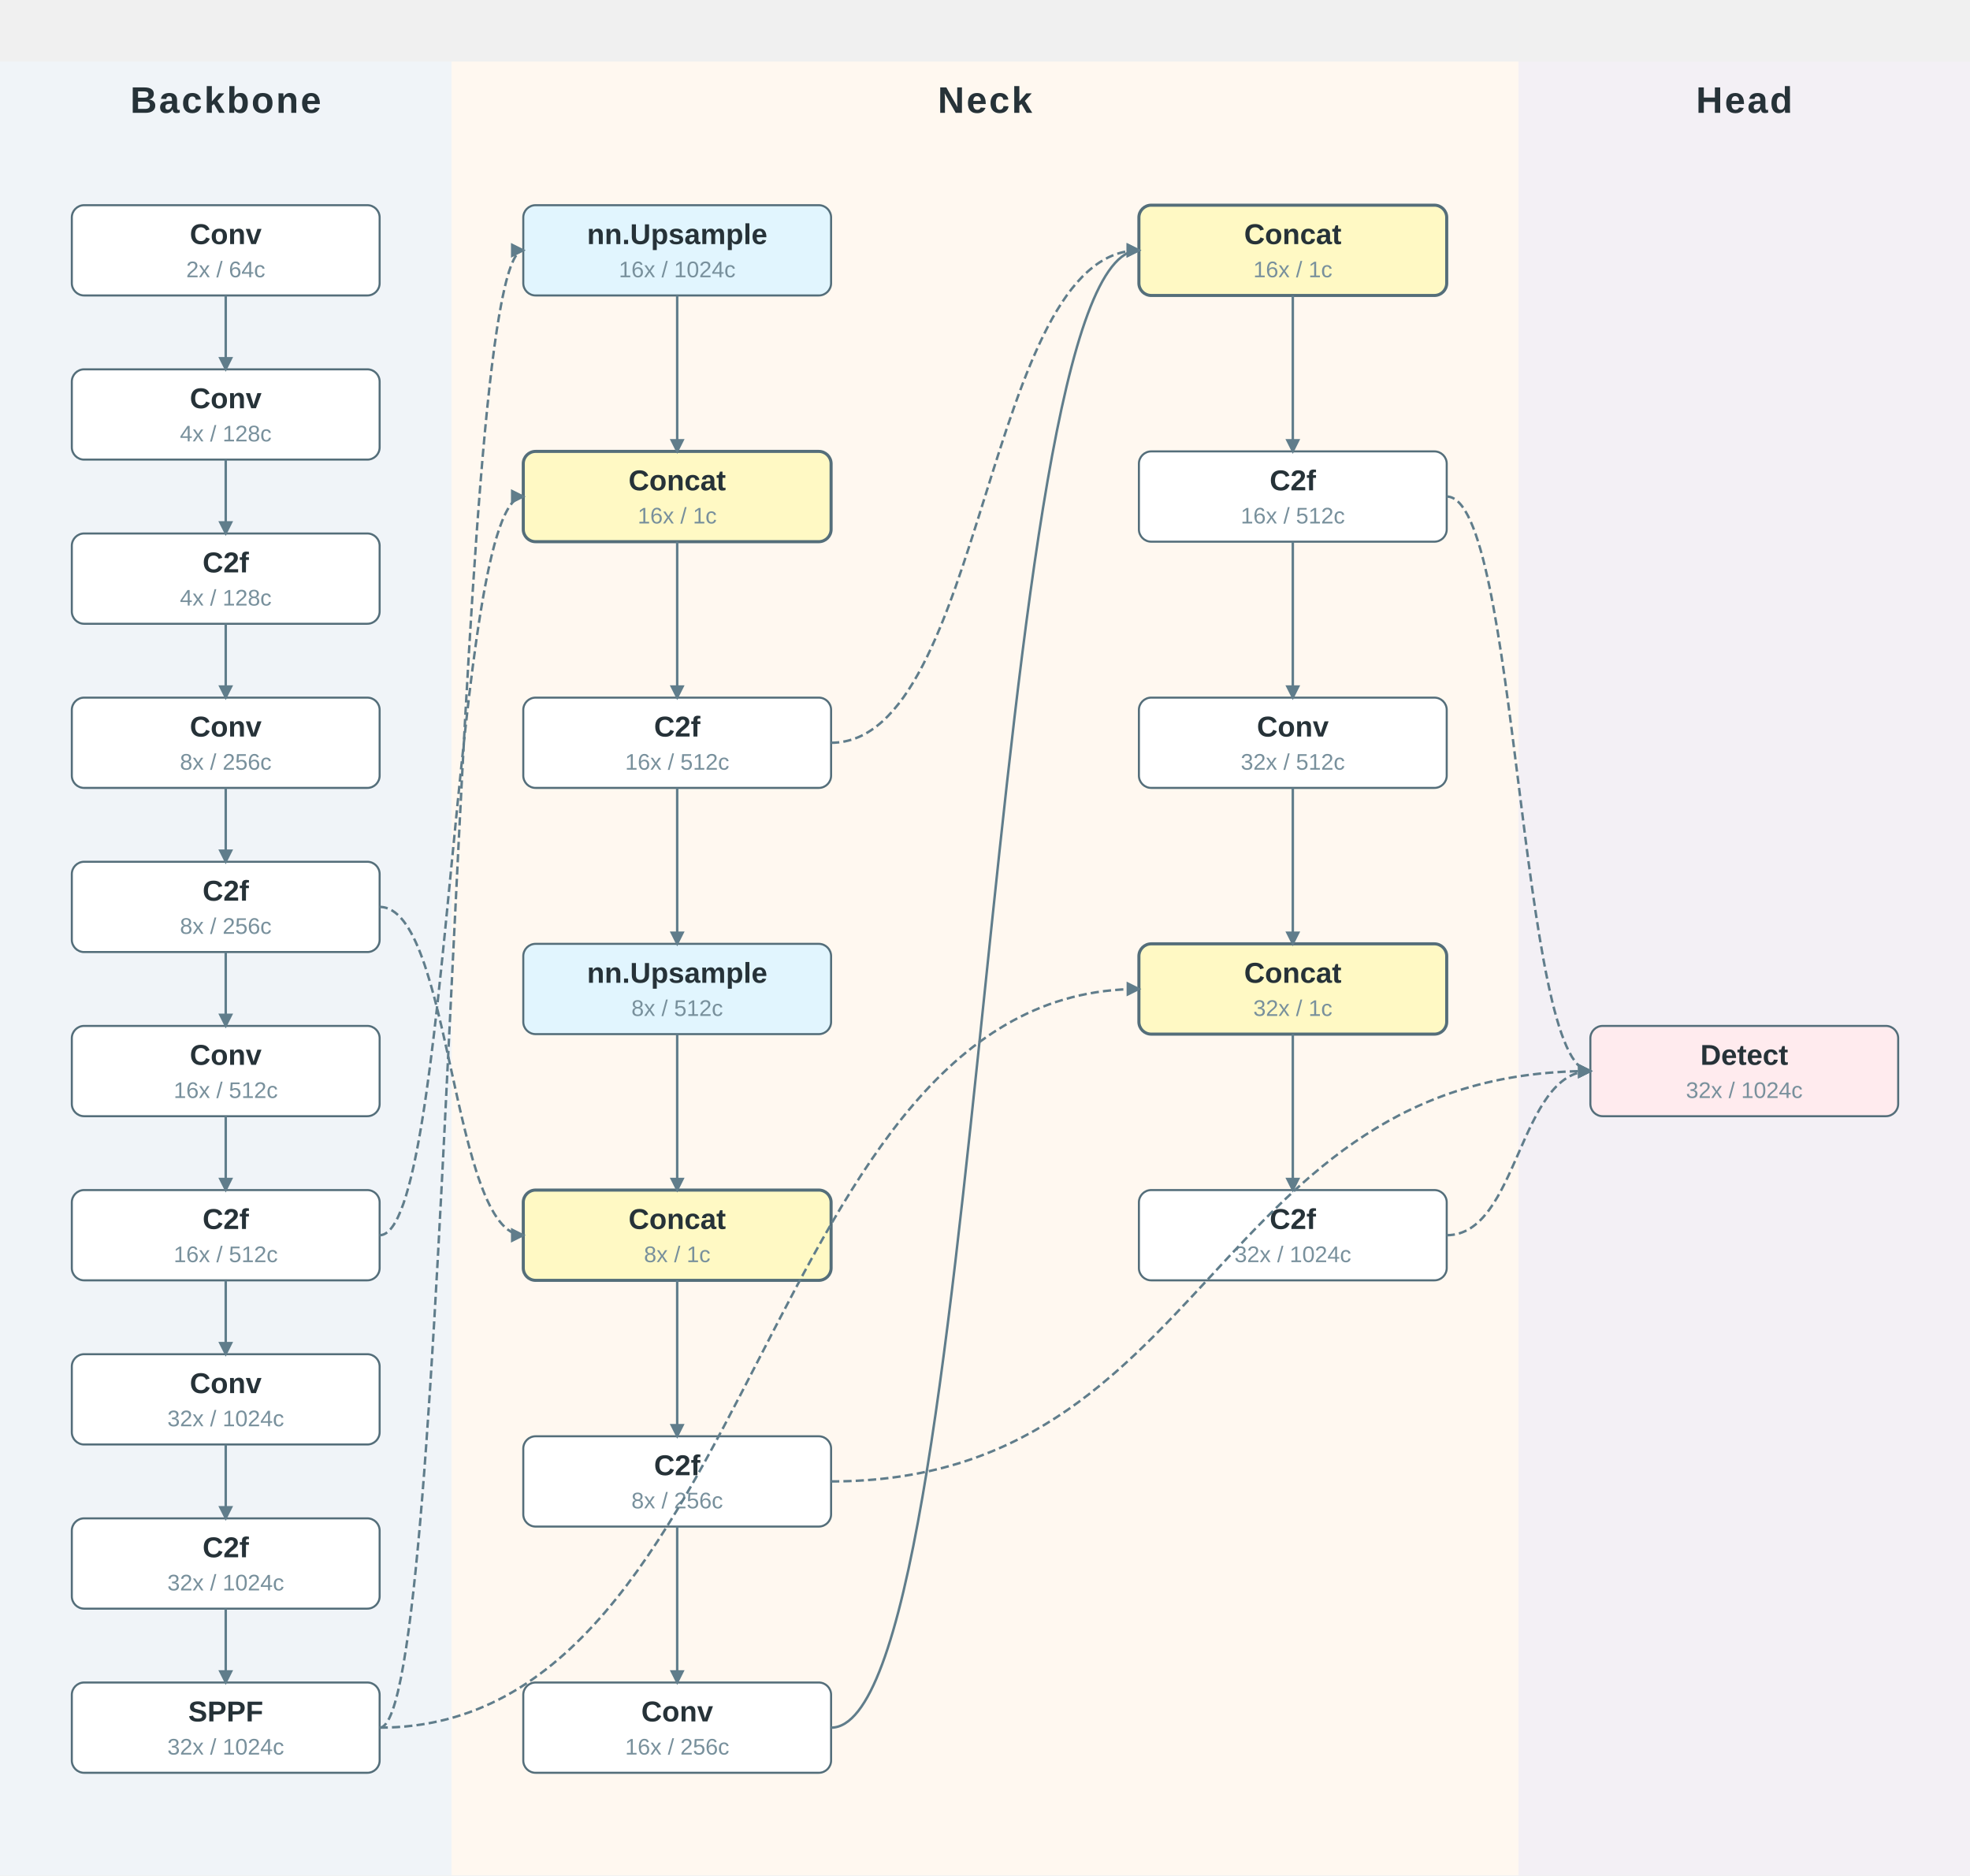
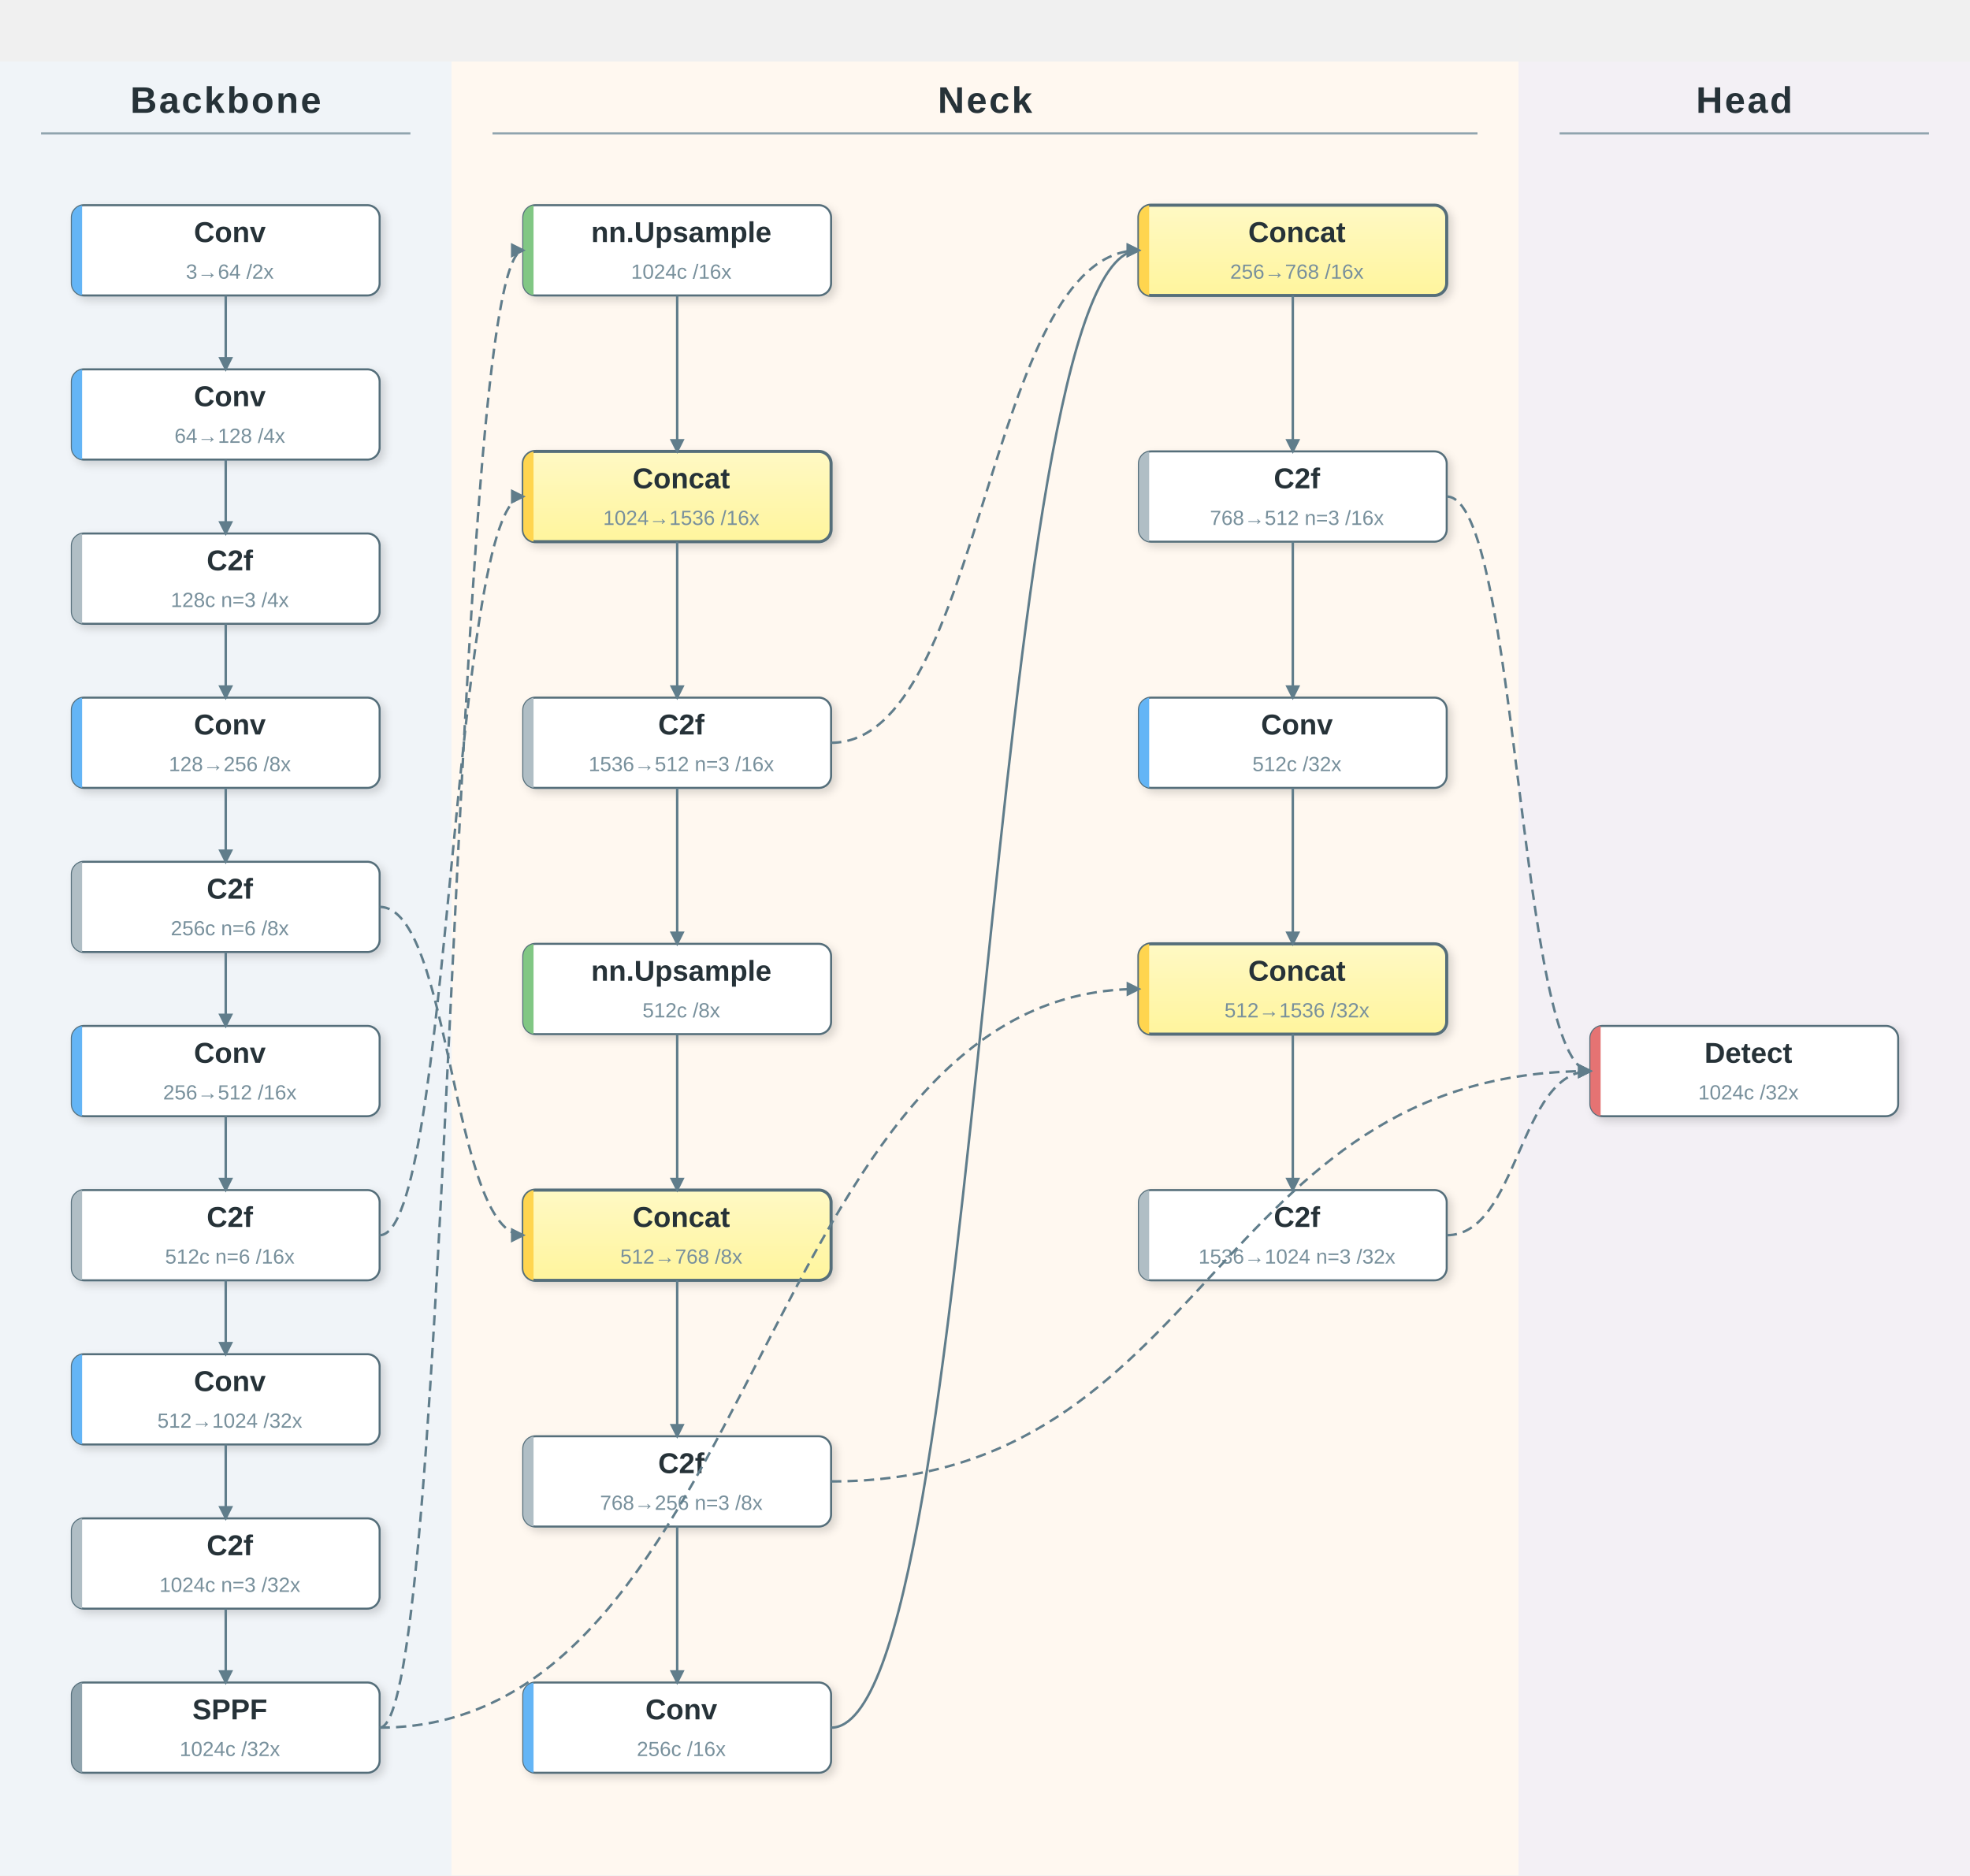
<svg xmlns="http://www.w3.org/2000/svg" viewBox="0 0 960 914">
  <style>
            text { font-family: "Arial, sans-serif"; }
        </style>
  <defs>
+     <filter id="shadow" x="-20%" y="-20%" width="150%" height="150%">
+       <feGaussianBlur in="SourceAlpha" stdDeviation="2" />
+       <feOffset dx="2" dy="2" result="offsetblur" />
+       <feComponentTransfer>
+         <feFuncA type="linear" slope="0.15" />
+       </feComponentTransfer>
+       <feMerge>
+         <feMergeNode />
+         <feMergeNode in="SourceGraphic" />
+       </feMerge>
+     </filter>
    <marker id="arrow" markerWidth="6" markerHeight="6" refX="5" refY="3" orient="auto" markerUnits="strokeWidth">
      <path d="M0,0 L0,6 L6,3 z" fill="#607D8B" />
    </marker>
+     <linearGradient id="grad_bb" x1="0%" y1="0%" x2="0%" y2="100%">
+       <stop offset="0%" style="stop-color:#FFFFFF;stop-opacity:1" />
+       <stop offset="100%" style="stop-color:#FFFFFF;stop-opacity:1" />
+     </linearGradient>
+     <linearGradient id="grad_neck" x1="0%" y1="0%" x2="0%" y2="100%">
+       <stop offset="0%" style="stop-color:#FFFFFF;stop-opacity:1" />
+       <stop offset="100%" style="stop-color:#FFFFFF;stop-opacity:1" />
+     </linearGradient>
+     <linearGradient id="grad_head" x1="0%" y1="0%" x2="0%" y2="100%">
+       <stop offset="0%" style="stop-color:#FFFFFF;stop-opacity:1" />
+       <stop offset="100%" style="stop-color:#FFFFFF;stop-opacity:1" />
+     </linearGradient>
+     <linearGradient id="grad_concat" x1="0%" y1="0%" x2="0%" y2="100%">
+       <stop offset="0%" style="stop-color:#FFF9C4;stop-opacity:1" />
+       <stop offset="100%" style="stop-color:#FFF59D;stop-opacity:1" />
+     </linearGradient>
+     <linearGradient id="grad_node" x1="0%" y1="0%" x2="0%" y2="100%">
+       <stop offset="0%" style="stop-color:#FFFFFF;stop-opacity:1" />
+       <stop offset="100%" style="stop-color:#FFFFFF;stop-opacity:1" />
+     </linearGradient>
  </defs>
  <rect x="740" y="30" width="220" height="884" fill="#F3F0F5" />
  <rect x="220" y="30" width="520" height="884" fill="#FFF8F0" />
  <rect x="0" y="30" width="220" height="884" fill="#F0F4F8" />
-   <rect x="35.0" y="100" width="150" height="44" rx="6" fill="#FFFFFF" stroke="#546E7A" stroke-width="1.0" />
-   <text x="110.0" y="115.0" font-weight="bold" font-size="14" fill="#263238" text-anchor="middle" dominant-baseline="middle">Conv</text>
-   <text x="110.0" y="132.0" font-size="11" fill="#78909C" text-anchor="middle" dominant-baseline="middle">2x / 64c</text>
-   <rect x="35.0" y="180" width="150" height="44" rx="6" fill="#FFFFFF" stroke="#546E7A" stroke-width="1.0" />
-   <text x="110.0" y="195.0" font-weight="bold" font-size="14" fill="#263238" text-anchor="middle" dominant-baseline="middle">Conv</text>
-   <text x="110.0" y="212.0" font-size="11" fill="#78909C" text-anchor="middle" dominant-baseline="middle">4x / 128c</text>
-   <rect x="35.0" y="260" width="150" height="44" rx="6" fill="#FFFFFF" stroke="#546E7A" stroke-width="1.0" />
-   <text x="110.0" y="275.0" font-weight="bold" font-size="14" fill="#263238" text-anchor="middle" dominant-baseline="middle">C2f</text>
-   <text x="110.0" y="292.0" font-size="11" fill="#78909C" text-anchor="middle" dominant-baseline="middle">4x / 128c</text>
-   <rect x="35.0" y="340" width="150" height="44" rx="6" fill="#FFFFFF" stroke="#546E7A" stroke-width="1.0" />
-   <text x="110.0" y="355.0" font-weight="bold" font-size="14" fill="#263238" text-anchor="middle" dominant-baseline="middle">Conv</text>
-   <text x="110.0" y="372.0" font-size="11" fill="#78909C" text-anchor="middle" dominant-baseline="middle">8x / 256c</text>
-   <rect x="35.0" y="420" width="150" height="44" rx="6" fill="#FFFFFF" stroke="#546E7A" stroke-width="1.0" />
-   <text x="110.0" y="435.0" font-weight="bold" font-size="14" fill="#263238" text-anchor="middle" dominant-baseline="middle">C2f</text>
-   <text x="110.0" y="452.0" font-size="11" fill="#78909C" text-anchor="middle" dominant-baseline="middle">8x / 256c</text>
-   <rect x="35.0" y="500" width="150" height="44" rx="6" fill="#FFFFFF" stroke="#546E7A" stroke-width="1.0" />
-   <text x="110.0" y="515.0" font-weight="bold" font-size="14" fill="#263238" text-anchor="middle" dominant-baseline="middle">Conv</text>
-   <text x="110.0" y="532.0" font-size="11" fill="#78909C" text-anchor="middle" dominant-baseline="middle">16x / 512c</text>
-   <rect x="35.0" y="580" width="150" height="44" rx="6" fill="#FFFFFF" stroke="#546E7A" stroke-width="1.0" />
-   <text x="110.0" y="595.0" font-weight="bold" font-size="14" fill="#263238" text-anchor="middle" dominant-baseline="middle">C2f</text>
-   <text x="110.0" y="612.0" font-size="11" fill="#78909C" text-anchor="middle" dominant-baseline="middle">16x / 512c</text>
-   <rect x="35.0" y="660" width="150" height="44" rx="6" fill="#FFFFFF" stroke="#546E7A" stroke-width="1.0" />
-   <text x="110.0" y="675.0" font-weight="bold" font-size="14" fill="#263238" text-anchor="middle" dominant-baseline="middle">Conv</text>
-   <text x="110.0" y="692.0" font-size="11" fill="#78909C" text-anchor="middle" dominant-baseline="middle">32x / 1024c</text>
-   <rect x="35.0" y="740" width="150" height="44" rx="6" fill="#FFFFFF" stroke="#546E7A" stroke-width="1.0" />
-   <text x="110.0" y="755.0" font-weight="bold" font-size="14" fill="#263238" text-anchor="middle" dominant-baseline="middle">C2f</text>
-   <text x="110.0" y="772.0" font-size="11" fill="#78909C" text-anchor="middle" dominant-baseline="middle">32x / 1024c</text>
-   <rect x="35.0" y="820" width="150" height="44" rx="6" fill="#FFFFFF" stroke="#546E7A" stroke-width="1.0" />
-   <text x="110.0" y="835.0" font-weight="bold" font-size="14" fill="#263238" text-anchor="middle" dominant-baseline="middle">SPPF</text>
-   <text x="110.0" y="852.0" font-size="11" fill="#78909C" text-anchor="middle" dominant-baseline="middle">32x / 1024c</text>
-   <rect x="255.0" y="100" width="150" height="44" rx="6" fill="#E1F5FE" stroke="#546E7A" stroke-width="1.0" />
-   <text x="330.0" y="115.0" font-weight="bold" font-size="14" fill="#263238" text-anchor="middle" dominant-baseline="middle">nn.Upsample</text>
-   <text x="330.0" y="132.0" font-size="11" fill="#78909C" text-anchor="middle" dominant-baseline="middle">16x / 1024c</text>
-   <rect x="255.0" y="220" width="150" height="44" rx="6" fill="#FFF9C4" stroke="#546E7A" stroke-width="1.5" />
-   <text x="330.0" y="235.0" font-weight="bold" font-size="14" fill="#263238" text-anchor="middle" dominant-baseline="middle">Concat</text>
-   <text x="330.0" y="252.0" font-size="11" fill="#78909C" text-anchor="middle" dominant-baseline="middle">16x / 1c</text>
-   <rect x="255.0" y="340" width="150" height="44" rx="6" fill="#FFFFFF" stroke="#546E7A" stroke-width="1.0" />
-   <text x="330.0" y="355.0" font-weight="bold" font-size="14" fill="#263238" text-anchor="middle" dominant-baseline="middle">C2f</text>
-   <text x="330.0" y="372.0" font-size="11" fill="#78909C" text-anchor="middle" dominant-baseline="middle">16x / 512c</text>
-   <rect x="255.0" y="460" width="150" height="44" rx="6" fill="#E1F5FE" stroke="#546E7A" stroke-width="1.0" />
-   <text x="330.0" y="475.0" font-weight="bold" font-size="14" fill="#263238" text-anchor="middle" dominant-baseline="middle">nn.Upsample</text>
-   <text x="330.0" y="492.0" font-size="11" fill="#78909C" text-anchor="middle" dominant-baseline="middle">8x / 512c</text>
-   <rect x="255.0" y="580" width="150" height="44" rx="6" fill="#FFF9C4" stroke="#546E7A" stroke-width="1.5" />
-   <text x="330.0" y="595.0" font-weight="bold" font-size="14" fill="#263238" text-anchor="middle" dominant-baseline="middle">Concat</text>
-   <text x="330.0" y="612.0" font-size="11" fill="#78909C" text-anchor="middle" dominant-baseline="middle">8x / 1c</text>
-   <rect x="255.0" y="700" width="150" height="44" rx="6" fill="#FFFFFF" stroke="#546E7A" stroke-width="1.0" />
-   <text x="330.0" y="715.0" font-weight="bold" font-size="14" fill="#263238" text-anchor="middle" dominant-baseline="middle">C2f</text>
-   <text x="330.0" y="732.0" font-size="11" fill="#78909C" text-anchor="middle" dominant-baseline="middle">8x / 256c</text>
-   <rect x="255.0" y="820" width="150" height="44" rx="6" fill="#FFFFFF" stroke="#546E7A" stroke-width="1.0" />
-   <text x="330.0" y="835.0" font-weight="bold" font-size="14" fill="#263238" text-anchor="middle" dominant-baseline="middle">Conv</text>
-   <text x="330.0" y="852.0" font-size="11" fill="#78909C" text-anchor="middle" dominant-baseline="middle">16x / 256c</text>
-   <rect x="555.0" y="100" width="150" height="44" rx="6" fill="#FFF9C4" stroke="#546E7A" stroke-width="1.5" />
-   <text x="630.0" y="115.0" font-weight="bold" font-size="14" fill="#263238" text-anchor="middle" dominant-baseline="middle">Concat</text>
-   <text x="630.0" y="132.0" font-size="11" fill="#78909C" text-anchor="middle" dominant-baseline="middle">16x / 1c</text>
-   <rect x="555.0" y="220" width="150" height="44" rx="6" fill="#FFFFFF" stroke="#546E7A" stroke-width="1.0" />
-   <text x="630.0" y="235.0" font-weight="bold" font-size="14" fill="#263238" text-anchor="middle" dominant-baseline="middle">C2f</text>
-   <text x="630.0" y="252.0" font-size="11" fill="#78909C" text-anchor="middle" dominant-baseline="middle">16x / 512c</text>
-   <rect x="555.0" y="340" width="150" height="44" rx="6" fill="#FFFFFF" stroke="#546E7A" stroke-width="1.0" />
-   <text x="630.0" y="355.0" font-weight="bold" font-size="14" fill="#263238" text-anchor="middle" dominant-baseline="middle">Conv</text>
-   <text x="630.0" y="372.0" font-size="11" fill="#78909C" text-anchor="middle" dominant-baseline="middle">32x / 512c</text>
-   <rect x="555.0" y="460" width="150" height="44" rx="6" fill="#FFF9C4" stroke="#546E7A" stroke-width="1.5" />
-   <text x="630.0" y="475.0" font-weight="bold" font-size="14" fill="#263238" text-anchor="middle" dominant-baseline="middle">Concat</text>
-   <text x="630.0" y="492.0" font-size="11" fill="#78909C" text-anchor="middle" dominant-baseline="middle">32x / 1c</text>
-   <rect x="555.0" y="580" width="150" height="44" rx="6" fill="#FFFFFF" stroke="#546E7A" stroke-width="1.0" />
-   <text x="630.0" y="595.0" font-weight="bold" font-size="14" fill="#263238" text-anchor="middle" dominant-baseline="middle">C2f</text>
-   <text x="630.0" y="612.0" font-size="11" fill="#78909C" text-anchor="middle" dominant-baseline="middle">32x / 1024c</text>
-   <rect x="775.0" y="500.0" width="150" height="44" rx="6" fill="#FFEBEE" stroke="#546E7A" stroke-width="1.0" />
-   <text x="850.0" y="515.0" font-weight="bold" font-size="14" fill="#263238" text-anchor="middle" dominant-baseline="middle">Detect</text>
-   <text x="850.0" y="532.0" font-size="11" fill="#78909C" text-anchor="middle" dominant-baseline="middle">32x / 1024c</text>
+   <rect x="35.0" y="100" width="150" height="44" rx="6" fill="url(#grad_bb)" stroke="#546E7A" stroke-width="1.0" filter="url(#shadow)" />
+   <clipPath id="clip_35_100">
+     <rect x="35.0" y="100" width="150" height="44" rx="6" />
+   </clipPath>
+   <rect x="35.0" y="100" width="5" height="44" fill="#64B5F6" clip-path="url(#clip_35_100)" />
+   <text x="112.0" y="114.0" font-weight="bold" font-size="14" fill="#263238" text-anchor="middle" dominant-baseline="middle">Conv</text>
+   <text x="112.0" y="133.0" font-size="10" fill="#78909C" text-anchor="middle" dominant-baseline="middle">3→64 /2x</text>
+   <rect x="35.0" y="180" width="150" height="44" rx="6" fill="url(#grad_bb)" stroke="#546E7A" stroke-width="1.0" filter="url(#shadow)" />
+   <clipPath id="clip_35_180">
+     <rect x="35.0" y="180" width="150" height="44" rx="6" />
+   </clipPath>
+   <rect x="35.0" y="180" width="5" height="44" fill="#64B5F6" clip-path="url(#clip_35_180)" />
+   <text x="112.0" y="194.0" font-weight="bold" font-size="14" fill="#263238" text-anchor="middle" dominant-baseline="middle">Conv</text>
+   <text x="112.0" y="213.0" font-size="10" fill="#78909C" text-anchor="middle" dominant-baseline="middle">64→128 /4x</text>
+   <rect x="35.0" y="260" width="150" height="44" rx="6" fill="url(#grad_bb)" stroke="#546E7A" stroke-width="1.0" filter="url(#shadow)" />
+   <clipPath id="clip_35_260">
+     <rect x="35.0" y="260" width="150" height="44" rx="6" />
+   </clipPath>
+   <rect x="35.0" y="260" width="5" height="44" fill="#B0BEC5" clip-path="url(#clip_35_260)" />
+   <text x="112.0" y="274.0" font-weight="bold" font-size="14" fill="#263238" text-anchor="middle" dominant-baseline="middle">C2f</text>
+   <text x="112.0" y="293.0" font-size="10" fill="#78909C" text-anchor="middle" dominant-baseline="middle">128c n=3 /4x</text>
+   <rect x="35.0" y="340" width="150" height="44" rx="6" fill="url(#grad_bb)" stroke="#546E7A" stroke-width="1.0" filter="url(#shadow)" />
+   <clipPath id="clip_35_340">
+     <rect x="35.0" y="340" width="150" height="44" rx="6" />
+   </clipPath>
+   <rect x="35.0" y="340" width="5" height="44" fill="#64B5F6" clip-path="url(#clip_35_340)" />
+   <text x="112.0" y="354.0" font-weight="bold" font-size="14" fill="#263238" text-anchor="middle" dominant-baseline="middle">Conv</text>
+   <text x="112.0" y="373.0" font-size="10" fill="#78909C" text-anchor="middle" dominant-baseline="middle">128→256 /8x</text>
+   <rect x="35.0" y="420" width="150" height="44" rx="6" fill="url(#grad_bb)" stroke="#546E7A" stroke-width="1.0" filter="url(#shadow)" />
+   <clipPath id="clip_35_420">
+     <rect x="35.0" y="420" width="150" height="44" rx="6" />
+   </clipPath>
+   <rect x="35.0" y="420" width="5" height="44" fill="#B0BEC5" clip-path="url(#clip_35_420)" />
+   <text x="112.0" y="434.0" font-weight="bold" font-size="14" fill="#263238" text-anchor="middle" dominant-baseline="middle">C2f</text>
+   <text x="112.0" y="453.0" font-size="10" fill="#78909C" text-anchor="middle" dominant-baseline="middle">256c n=6 /8x</text>
+   <rect x="35.0" y="500" width="150" height="44" rx="6" fill="url(#grad_bb)" stroke="#546E7A" stroke-width="1.0" filter="url(#shadow)" />
+   <clipPath id="clip_35_500">
+     <rect x="35.0" y="500" width="150" height="44" rx="6" />
+   </clipPath>
+   <rect x="35.0" y="500" width="5" height="44" fill="#64B5F6" clip-path="url(#clip_35_500)" />
+   <text x="112.0" y="514.0" font-weight="bold" font-size="14" fill="#263238" text-anchor="middle" dominant-baseline="middle">Conv</text>
+   <text x="112.0" y="533.0" font-size="10" fill="#78909C" text-anchor="middle" dominant-baseline="middle">256→512 /16x</text>
+   <rect x="35.0" y="580" width="150" height="44" rx="6" fill="url(#grad_bb)" stroke="#546E7A" stroke-width="1.0" filter="url(#shadow)" />
+   <clipPath id="clip_35_580">
+     <rect x="35.0" y="580" width="150" height="44" rx="6" />
+   </clipPath>
+   <rect x="35.0" y="580" width="5" height="44" fill="#B0BEC5" clip-path="url(#clip_35_580)" />
+   <text x="112.0" y="594.0" font-weight="bold" font-size="14" fill="#263238" text-anchor="middle" dominant-baseline="middle">C2f</text>
+   <text x="112.0" y="613.0" font-size="10" fill="#78909C" text-anchor="middle" dominant-baseline="middle">512c n=6 /16x</text>
+   <rect x="35.0" y="660" width="150" height="44" rx="6" fill="url(#grad_bb)" stroke="#546E7A" stroke-width="1.0" filter="url(#shadow)" />
+   <clipPath id="clip_35_660">
+     <rect x="35.0" y="660" width="150" height="44" rx="6" />
+   </clipPath>
+   <rect x="35.0" y="660" width="5" height="44" fill="#64B5F6" clip-path="url(#clip_35_660)" />
+   <text x="112.0" y="674.0" font-weight="bold" font-size="14" fill="#263238" text-anchor="middle" dominant-baseline="middle">Conv</text>
+   <text x="112.0" y="693.0" font-size="10" fill="#78909C" text-anchor="middle" dominant-baseline="middle">512→1024 /32x</text>
+   <rect x="35.0" y="740" width="150" height="44" rx="6" fill="url(#grad_bb)" stroke="#546E7A" stroke-width="1.0" filter="url(#shadow)" />
+   <clipPath id="clip_35_740">
+     <rect x="35.0" y="740" width="150" height="44" rx="6" />
+   </clipPath>
+   <rect x="35.0" y="740" width="5" height="44" fill="#B0BEC5" clip-path="url(#clip_35_740)" />
+   <text x="112.0" y="754.0" font-weight="bold" font-size="14" fill="#263238" text-anchor="middle" dominant-baseline="middle">C2f</text>
+   <text x="112.0" y="773.0" font-size="10" fill="#78909C" text-anchor="middle" dominant-baseline="middle">1024c n=3 /32x</text>
+   <rect x="35.0" y="820" width="150" height="44" rx="6" fill="url(#grad_bb)" stroke="#546E7A" stroke-width="1.0" filter="url(#shadow)" />
+   <clipPath id="clip_35_820">
+     <rect x="35.0" y="820" width="150" height="44" rx="6" />
+   </clipPath>
+   <rect x="35.0" y="820" width="5" height="44" fill="#90A4AE" clip-path="url(#clip_35_820)" />
+   <text x="112.0" y="834.0" font-weight="bold" font-size="14" fill="#263238" text-anchor="middle" dominant-baseline="middle">SPPF</text>
+   <text x="112.0" y="853.0" font-size="10" fill="#78909C" text-anchor="middle" dominant-baseline="middle">1024c /32x</text>
+   <rect x="255.0" y="100" width="150" height="44" rx="6" fill="url(#grad_neck)" stroke="#546E7A" stroke-width="1.0" filter="url(#shadow)" />
+   <clipPath id="clip_255_100">
+     <rect x="255.0" y="100" width="150" height="44" rx="6" />
+   </clipPath>
+   <rect x="255.0" y="100" width="5" height="44" fill="#81C784" clip-path="url(#clip_255_100)" />
+   <text x="332.0" y="114.0" font-weight="bold" font-size="14" fill="#263238" text-anchor="middle" dominant-baseline="middle">nn.Upsample</text>
+   <text x="332.0" y="133.0" font-size="10" fill="#78909C" text-anchor="middle" dominant-baseline="middle">1024c /16x</text>
+   <rect x="255.0" y="220" width="150" height="44" rx="6" fill="url(#grad_concat)" stroke="#546E7A" stroke-width="1.5" filter="url(#shadow)" />
+   <clipPath id="clip_255_220">
+     <rect x="255.0" y="220" width="150" height="44" rx="6" />
+   </clipPath>
+   <rect x="255.0" y="220" width="5" height="44" fill="#FFD54F" clip-path="url(#clip_255_220)" />
+   <text x="332.0" y="234.0" font-weight="bold" font-size="14" fill="#263238" text-anchor="middle" dominant-baseline="middle">Concat</text>
+   <text x="332.0" y="253.0" font-size="10" fill="#78909C" text-anchor="middle" dominant-baseline="middle">1024→1536 /16x</text>
+   <rect x="255.0" y="340" width="150" height="44" rx="6" fill="url(#grad_neck)" stroke="#546E7A" stroke-width="1.0" filter="url(#shadow)" />
+   <clipPath id="clip_255_340">
+     <rect x="255.0" y="340" width="150" height="44" rx="6" />
+   </clipPath>
+   <rect x="255.0" y="340" width="5" height="44" fill="#B0BEC5" clip-path="url(#clip_255_340)" />
+   <text x="332.0" y="354.0" font-weight="bold" font-size="14" fill="#263238" text-anchor="middle" dominant-baseline="middle">C2f</text>
+   <text x="332.0" y="373.0" font-size="10" fill="#78909C" text-anchor="middle" dominant-baseline="middle">1536→512 n=3 /16x</text>
+   <rect x="255.0" y="460" width="150" height="44" rx="6" fill="url(#grad_neck)" stroke="#546E7A" stroke-width="1.0" filter="url(#shadow)" />
+   <clipPath id="clip_255_460">
+     <rect x="255.0" y="460" width="150" height="44" rx="6" />
+   </clipPath>
+   <rect x="255.0" y="460" width="5" height="44" fill="#81C784" clip-path="url(#clip_255_460)" />
+   <text x="332.0" y="474.0" font-weight="bold" font-size="14" fill="#263238" text-anchor="middle" dominant-baseline="middle">nn.Upsample</text>
+   <text x="332.0" y="493.0" font-size="10" fill="#78909C" text-anchor="middle" dominant-baseline="middle">512c /8x</text>
+   <rect x="255.0" y="580" width="150" height="44" rx="6" fill="url(#grad_concat)" stroke="#546E7A" stroke-width="1.5" filter="url(#shadow)" />
+   <clipPath id="clip_255_580">
+     <rect x="255.0" y="580" width="150" height="44" rx="6" />
+   </clipPath>
+   <rect x="255.0" y="580" width="5" height="44" fill="#FFD54F" clip-path="url(#clip_255_580)" />
+   <text x="332.0" y="594.0" font-weight="bold" font-size="14" fill="#263238" text-anchor="middle" dominant-baseline="middle">Concat</text>
+   <text x="332.0" y="613.0" font-size="10" fill="#78909C" text-anchor="middle" dominant-baseline="middle">512→768 /8x</text>
+   <rect x="255.0" y="700" width="150" height="44" rx="6" fill="url(#grad_neck)" stroke="#546E7A" stroke-width="1.0" filter="url(#shadow)" />
+   <clipPath id="clip_255_700">
+     <rect x="255.0" y="700" width="150" height="44" rx="6" />
+   </clipPath>
+   <rect x="255.0" y="700" width="5" height="44" fill="#B0BEC5" clip-path="url(#clip_255_700)" />
+   <text x="332.0" y="714.0" font-weight="bold" font-size="14" fill="#263238" text-anchor="middle" dominant-baseline="middle">C2f</text>
+   <text x="332.0" y="733.0" font-size="10" fill="#78909C" text-anchor="middle" dominant-baseline="middle">768→256 n=3 /8x</text>
+   <rect x="255.0" y="820" width="150" height="44" rx="6" fill="url(#grad_neck)" stroke="#546E7A" stroke-width="1.0" filter="url(#shadow)" />
+   <clipPath id="clip_255_820">
+     <rect x="255.0" y="820" width="150" height="44" rx="6" />
+   </clipPath>
+   <rect x="255.0" y="820" width="5" height="44" fill="#64B5F6" clip-path="url(#clip_255_820)" />
+   <text x="332.0" y="834.0" font-weight="bold" font-size="14" fill="#263238" text-anchor="middle" dominant-baseline="middle">Conv</text>
+   <text x="332.0" y="853.0" font-size="10" fill="#78909C" text-anchor="middle" dominant-baseline="middle">256c /16x</text>
+   <rect x="555.0" y="100" width="150" height="44" rx="6" fill="url(#grad_concat)" stroke="#546E7A" stroke-width="1.5" filter="url(#shadow)" />
+   <clipPath id="clip_555_100">
+     <rect x="555.0" y="100" width="150" height="44" rx="6" />
+   </clipPath>
+   <rect x="555.0" y="100" width="5" height="44" fill="#FFD54F" clip-path="url(#clip_555_100)" />
+   <text x="632.0" y="114.0" font-weight="bold" font-size="14" fill="#263238" text-anchor="middle" dominant-baseline="middle">Concat</text>
+   <text x="632.0" y="133.0" font-size="10" fill="#78909C" text-anchor="middle" dominant-baseline="middle">256→768 /16x</text>
+   <rect x="555.0" y="220" width="150" height="44" rx="6" fill="url(#grad_neck)" stroke="#546E7A" stroke-width="1.0" filter="url(#shadow)" />
+   <clipPath id="clip_555_220">
+     <rect x="555.0" y="220" width="150" height="44" rx="6" />
+   </clipPath>
+   <rect x="555.0" y="220" width="5" height="44" fill="#B0BEC5" clip-path="url(#clip_555_220)" />
+   <text x="632.0" y="234.0" font-weight="bold" font-size="14" fill="#263238" text-anchor="middle" dominant-baseline="middle">C2f</text>
+   <text x="632.0" y="253.0" font-size="10" fill="#78909C" text-anchor="middle" dominant-baseline="middle">768→512 n=3 /16x</text>
+   <rect x="555.0" y="340" width="150" height="44" rx="6" fill="url(#grad_neck)" stroke="#546E7A" stroke-width="1.0" filter="url(#shadow)" />
+   <clipPath id="clip_555_340">
+     <rect x="555.0" y="340" width="150" height="44" rx="6" />
+   </clipPath>
+   <rect x="555.0" y="340" width="5" height="44" fill="#64B5F6" clip-path="url(#clip_555_340)" />
+   <text x="632.0" y="354.0" font-weight="bold" font-size="14" fill="#263238" text-anchor="middle" dominant-baseline="middle">Conv</text>
+   <text x="632.0" y="373.0" font-size="10" fill="#78909C" text-anchor="middle" dominant-baseline="middle">512c /32x</text>
+   <rect x="555.0" y="460" width="150" height="44" rx="6" fill="url(#grad_concat)" stroke="#546E7A" stroke-width="1.5" filter="url(#shadow)" />
+   <clipPath id="clip_555_460">
+     <rect x="555.0" y="460" width="150" height="44" rx="6" />
+   </clipPath>
+   <rect x="555.0" y="460" width="5" height="44" fill="#FFD54F" clip-path="url(#clip_555_460)" />
+   <text x="632.0" y="474.0" font-weight="bold" font-size="14" fill="#263238" text-anchor="middle" dominant-baseline="middle">Concat</text>
+   <text x="632.0" y="493.0" font-size="10" fill="#78909C" text-anchor="middle" dominant-baseline="middle">512→1536 /32x</text>
+   <rect x="555.0" y="580" width="150" height="44" rx="6" fill="url(#grad_neck)" stroke="#546E7A" stroke-width="1.0" filter="url(#shadow)" />
+   <clipPath id="clip_555_580">
+     <rect x="555.0" y="580" width="150" height="44" rx="6" />
+   </clipPath>
+   <rect x="555.0" y="580" width="5" height="44" fill="#B0BEC5" clip-path="url(#clip_555_580)" />
+   <text x="632.0" y="594.0" font-weight="bold" font-size="14" fill="#263238" text-anchor="middle" dominant-baseline="middle">C2f</text>
+   <text x="632.0" y="613.0" font-size="10" fill="#78909C" text-anchor="middle" dominant-baseline="middle">1536→1024 n=3 /32x</text>
+   <rect x="775.0" y="500.0" width="150" height="44" rx="6" fill="url(#grad_head)" stroke="#546E7A" stroke-width="1.0" filter="url(#shadow)" />
+   <clipPath id="clip_775_500">
+     <rect x="775.0" y="500.0" width="150" height="44" rx="6" />
+   </clipPath>
+   <rect x="775.0" y="500.0" width="5" height="44" fill="#E57373" clip-path="url(#clip_775_500)" />
+   <text x="852.0" y="514.0" font-weight="bold" font-size="14" fill="#263238" text-anchor="middle" dominant-baseline="middle">Detect</text>
+   <text x="852.0" y="533.0" font-size="10" fill="#78909C" text-anchor="middle" dominant-baseline="middle">1024c /32x</text>
  <path d="M 110.0 144 L 110.0 180" stroke="#607D8B" stroke-width="1.2" fill="none" marker-end="url(#arrow)" />
  <path d="M 110.0 224 L 110.0 260" stroke="#607D8B" stroke-width="1.2" fill="none" marker-end="url(#arrow)" />
  <path d="M 110.0 304 L 110.0 340" stroke="#607D8B" stroke-width="1.2" fill="none" marker-end="url(#arrow)" />
  <path d="M 110.0 384 L 110.0 420" stroke="#607D8B" stroke-width="1.2" fill="none" marker-end="url(#arrow)" />
  <path d="M 110.0 464 L 110.0 500" stroke="#607D8B" stroke-width="1.2" fill="none" marker-end="url(#arrow)" />
  <path d="M 110.0 544 L 110.0 580" stroke="#607D8B" stroke-width="1.2" fill="none" marker-end="url(#arrow)" />
  <path d="M 110.0 624 L 110.0 660" stroke="#607D8B" stroke-width="1.2" fill="none" marker-end="url(#arrow)" />
  <path d="M 110.0 704 L 110.0 740" stroke="#607D8B" stroke-width="1.2" fill="none" marker-end="url(#arrow)" />
  <path d="M 110.0 784 L 110.0 820" stroke="#607D8B" stroke-width="1.2" fill="none" marker-end="url(#arrow)" />
-   <path d="M 185.0 842.0 C 220.0 842.0, 220.0 122.0, 255.0 122.0" stroke="#607D8B" stroke-width="1.2" fill="none" stroke-dasharray="4,2" marker-end="url(#arrow)" />
+   <path d="M 185.0 842.0 C 220.0 842.0, 220.0 122.0, 255.0 122.0" stroke="#607D8B" stroke-width="1.2" fill="none" stroke-dasharray="5,3" marker-end="url(#arrow)" />
  <path d="M 330.0 144 L 330.0 220" stroke="#607D8B" stroke-width="1.2" fill="none" marker-end="url(#arrow)" />
-   <path d="M 185.0 602.0 C 220.0 602.0, 220.0 242.0, 255.0 242.0" stroke="#607D8B" stroke-width="1.2" fill="none" stroke-dasharray="4,2" marker-end="url(#arrow)" />
+   <path d="M 185.0 602.0 C 220.0 602.0, 220.0 242.0, 255.0 242.0" stroke="#607D8B" stroke-width="1.2" fill="none" stroke-dasharray="5,3" marker-end="url(#arrow)" />
  <path d="M 330.0 264 L 330.0 340" stroke="#607D8B" stroke-width="1.2" fill="none" marker-end="url(#arrow)" />
  <path d="M 330.0 384 L 330.0 460" stroke="#607D8B" stroke-width="1.2" fill="none" marker-end="url(#arrow)" />
  <path d="M 330.0 504 L 330.0 580" stroke="#607D8B" stroke-width="1.2" fill="none" marker-end="url(#arrow)" />
-   <path d="M 185.0 442.0 C 220.0 442.0, 220.0 602.0, 255.0 602.0" stroke="#607D8B" stroke-width="1.2" fill="none" stroke-dasharray="4,2" marker-end="url(#arrow)" />
+   <path d="M 185.0 442.0 C 220.0 442.0, 220.0 602.0, 255.0 602.0" stroke="#607D8B" stroke-width="1.2" fill="none" stroke-dasharray="5,3" marker-end="url(#arrow)" />
  <path d="M 330.0 624 L 330.0 700" stroke="#607D8B" stroke-width="1.2" fill="none" marker-end="url(#arrow)" />
  <path d="M 330.0 744 L 330.0 820" stroke="#607D8B" stroke-width="1.2" fill="none" marker-end="url(#arrow)" />
  <path d="M 405.0 842.0 C 480.0 842.0, 480.0 122.0, 555.0 122.0" stroke="#607D8B" stroke-width="1.2" fill="none" marker-end="url(#arrow)" />
-   <path d="M 405.0 362.0 C 480.0 362.0, 480.0 122.0, 555.0 122.0" stroke="#607D8B" stroke-width="1.2" fill="none" stroke-dasharray="4,2" marker-end="url(#arrow)" />
+   <path d="M 405.0 362.0 C 480.0 362.0, 480.0 122.0, 555.0 122.0" stroke="#607D8B" stroke-width="1.2" fill="none" stroke-dasharray="5,3" marker-end="url(#arrow)" />
  <path d="M 630.0 144 L 630.0 220" stroke="#607D8B" stroke-width="1.2" fill="none" marker-end="url(#arrow)" />
  <path d="M 630.0 264 L 630.0 340" stroke="#607D8B" stroke-width="1.2" fill="none" marker-end="url(#arrow)" />
  <path d="M 630.0 384 L 630.0 460" stroke="#607D8B" stroke-width="1.2" fill="none" marker-end="url(#arrow)" />
-   <path d="M 185.0 842.0 C 370.0 842.0, 370.0 482.0, 555.0 482.0" stroke="#607D8B" stroke-width="1.2" fill="none" stroke-dasharray="4,2" marker-end="url(#arrow)" />
+   <path d="M 185.0 842.0 C 370.0 842.0, 370.0 482.0, 555.0 482.0" stroke="#607D8B" stroke-width="1.2" fill="none" stroke-dasharray="5,3" marker-end="url(#arrow)" />
  <path d="M 630.0 504 L 630.0 580" stroke="#607D8B" stroke-width="1.2" fill="none" marker-end="url(#arrow)" />
-   <path d="M 405.0 722.0 C 590.0 722.0, 590.0 522.0, 775.0 522.0" stroke="#607D8B" stroke-width="1.2" fill="none" stroke-dasharray="4,2" marker-end="url(#arrow)" />
-   <path d="M 705.0 242.0 C 740.0 242.0, 740.0 522.0, 775.0 522.0" stroke="#607D8B" stroke-width="1.2" fill="none" stroke-dasharray="4,2" marker-end="url(#arrow)" />
-   <path d="M 705.0 602.0 C 740.0 602.0, 740.0 522.0, 775.0 522.0" stroke="#607D8B" stroke-width="1.2" fill="none" stroke-dasharray="4,2" marker-end="url(#arrow)" />
+   <path d="M 405.0 722.0 C 590.0 722.0, 590.0 522.0, 775.0 522.0" stroke="#607D8B" stroke-width="1.2" fill="none" stroke-dasharray="5,3" marker-end="url(#arrow)" />
+   <path d="M 705.0 242.0 C 740.0 242.0, 740.0 522.0, 775.0 522.0" stroke="#607D8B" stroke-width="1.2" fill="none" stroke-dasharray="5,3" marker-end="url(#arrow)" />
+   <path d="M 705.0 602.0 C 740.0 602.0, 740.0 522.0, 775.0 522.0" stroke="#607D8B" stroke-width="1.2" fill="none" stroke-dasharray="5,3" marker-end="url(#arrow)" />
  <text x="110.0" y="55" font-weight="bold" font-size="18" fill="#263238" text-anchor="middle" letter-spacing="1">Backbone</text>
+   <line x1="20" y1="65" x2="200" y2="65" stroke="#90A4AE" stroke-width="1" />
  <text x="480.0" y="55" font-weight="bold" font-size="18" fill="#263238" text-anchor="middle" letter-spacing="1">Neck</text>
+   <line x1="240" y1="65" x2="720" y2="65" stroke="#90A4AE" stroke-width="1" />
  <text x="850.0" y="55" font-weight="bold" font-size="18" fill="#263238" text-anchor="middle" letter-spacing="1">Head</text>
+   <line x1="760" y1="65" x2="940" y2="65" stroke="#90A4AE" stroke-width="1" />
</svg>
